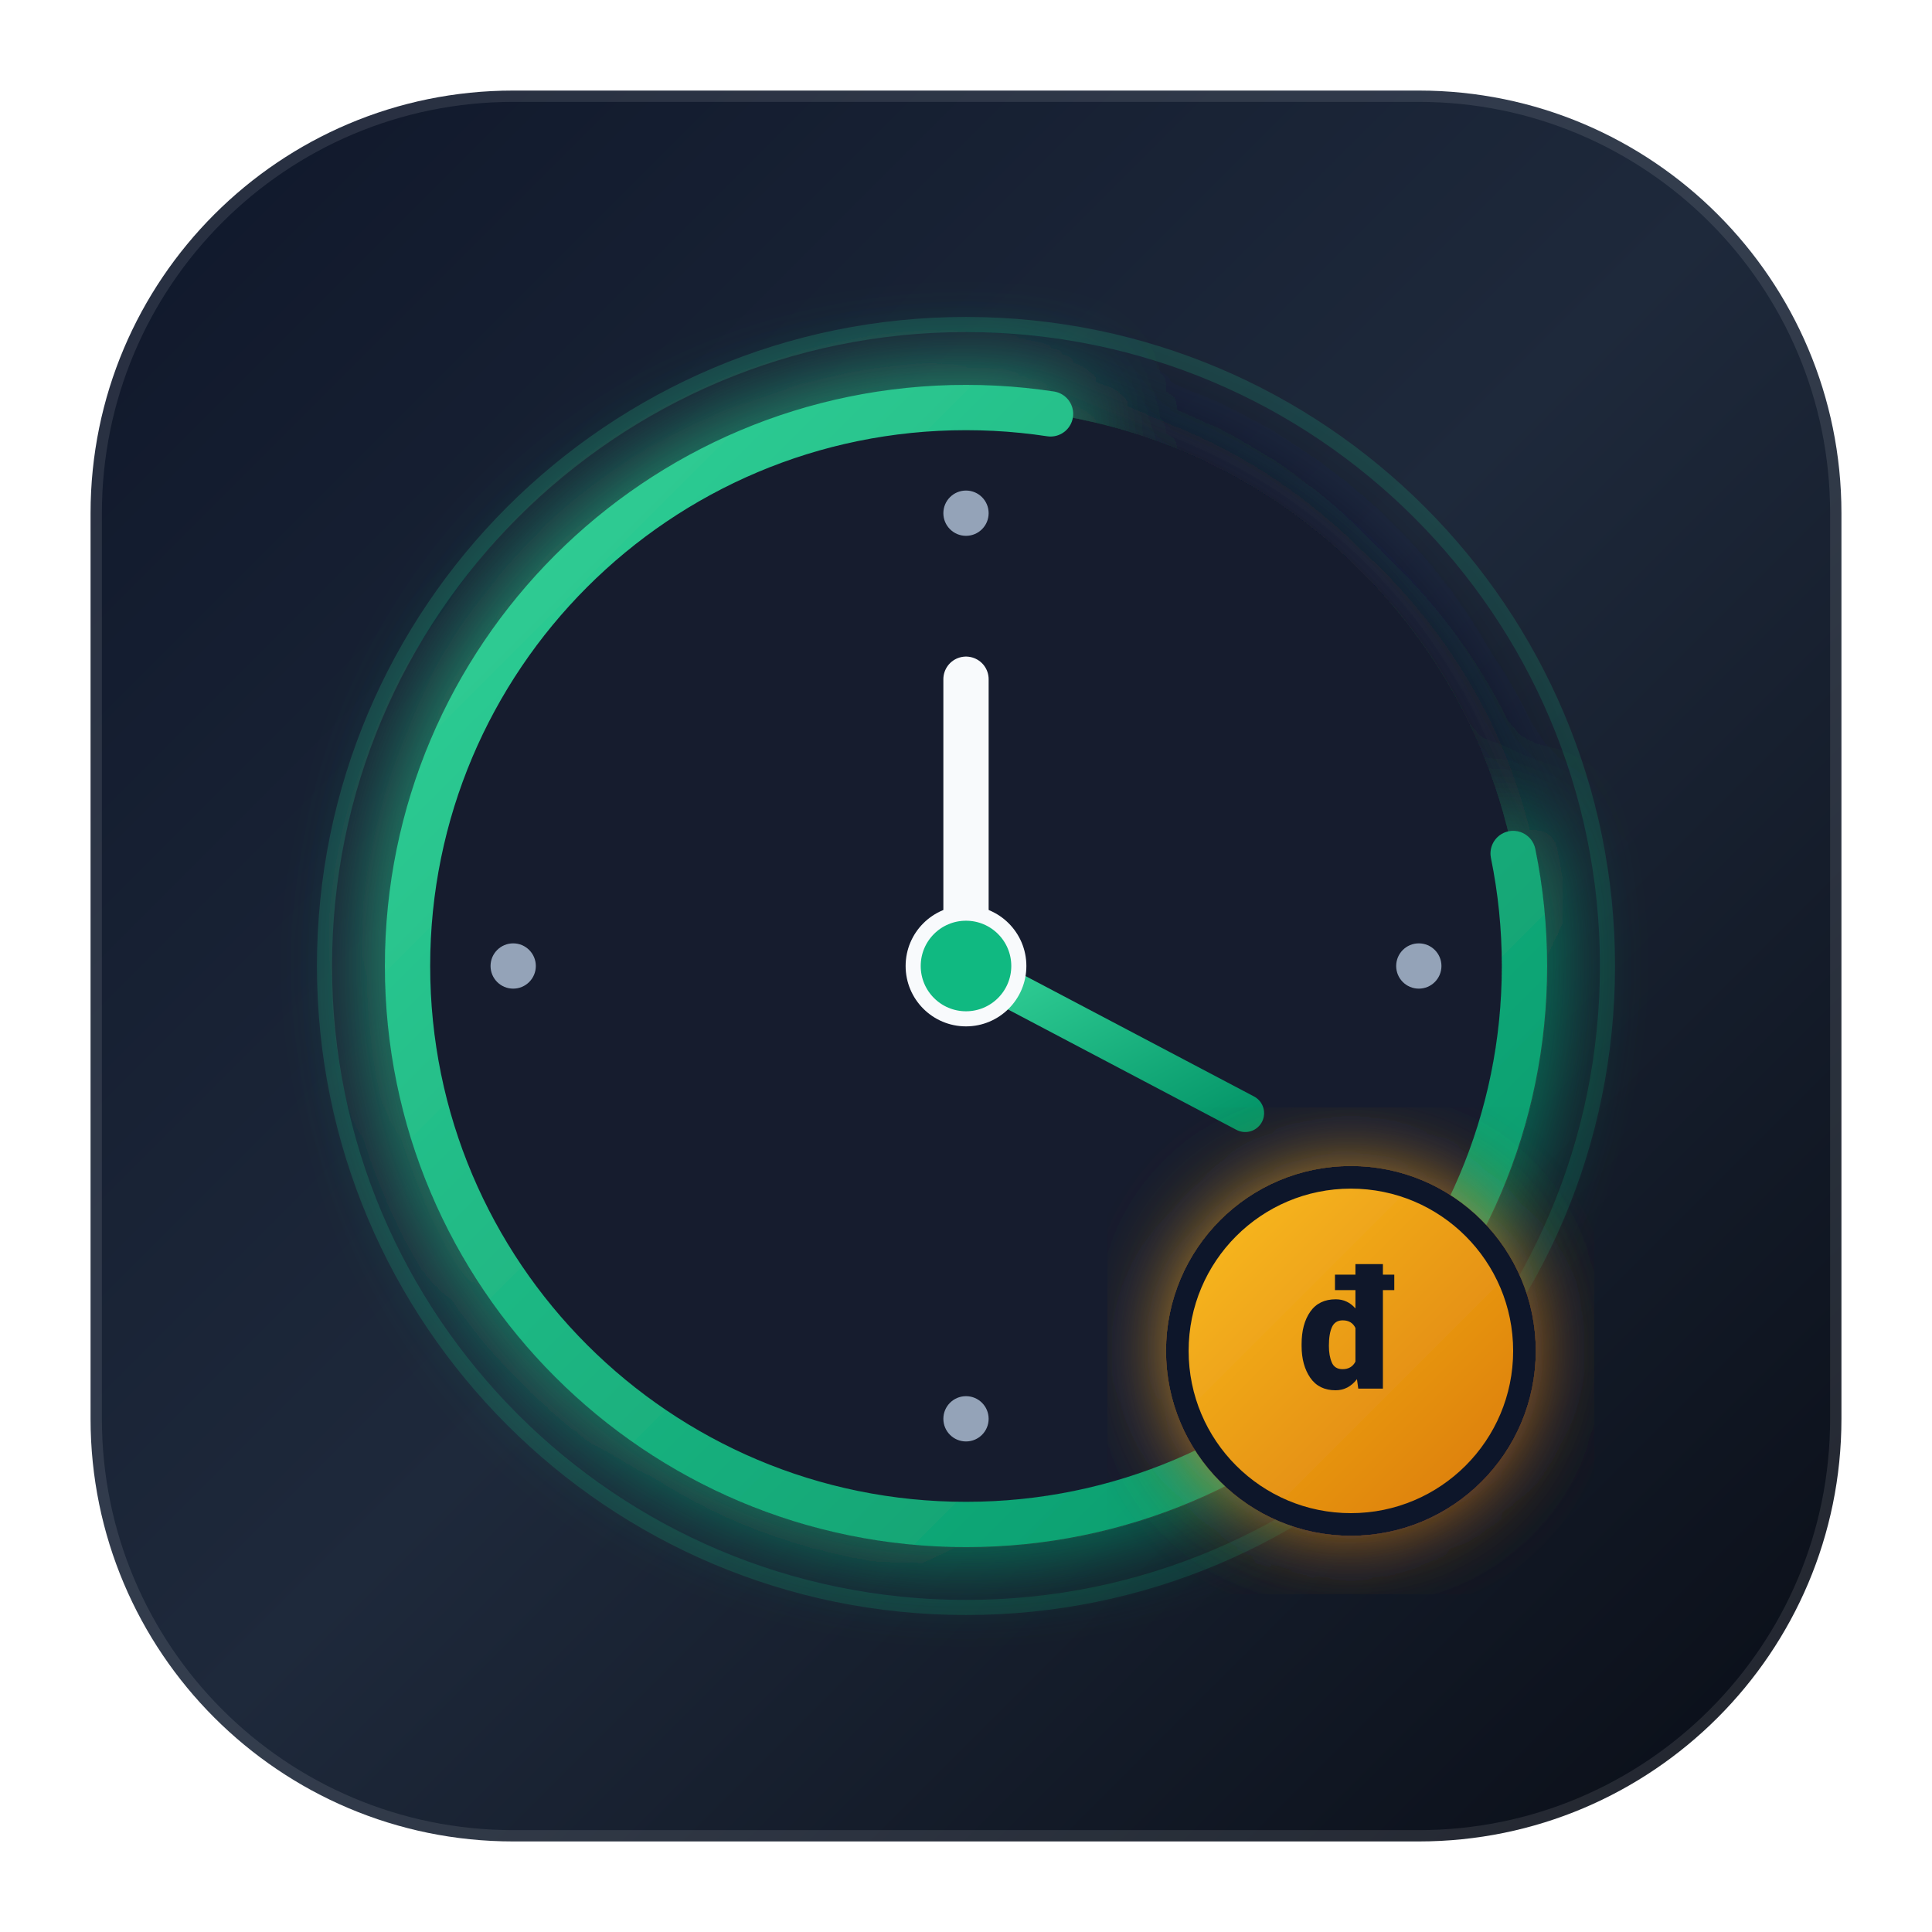
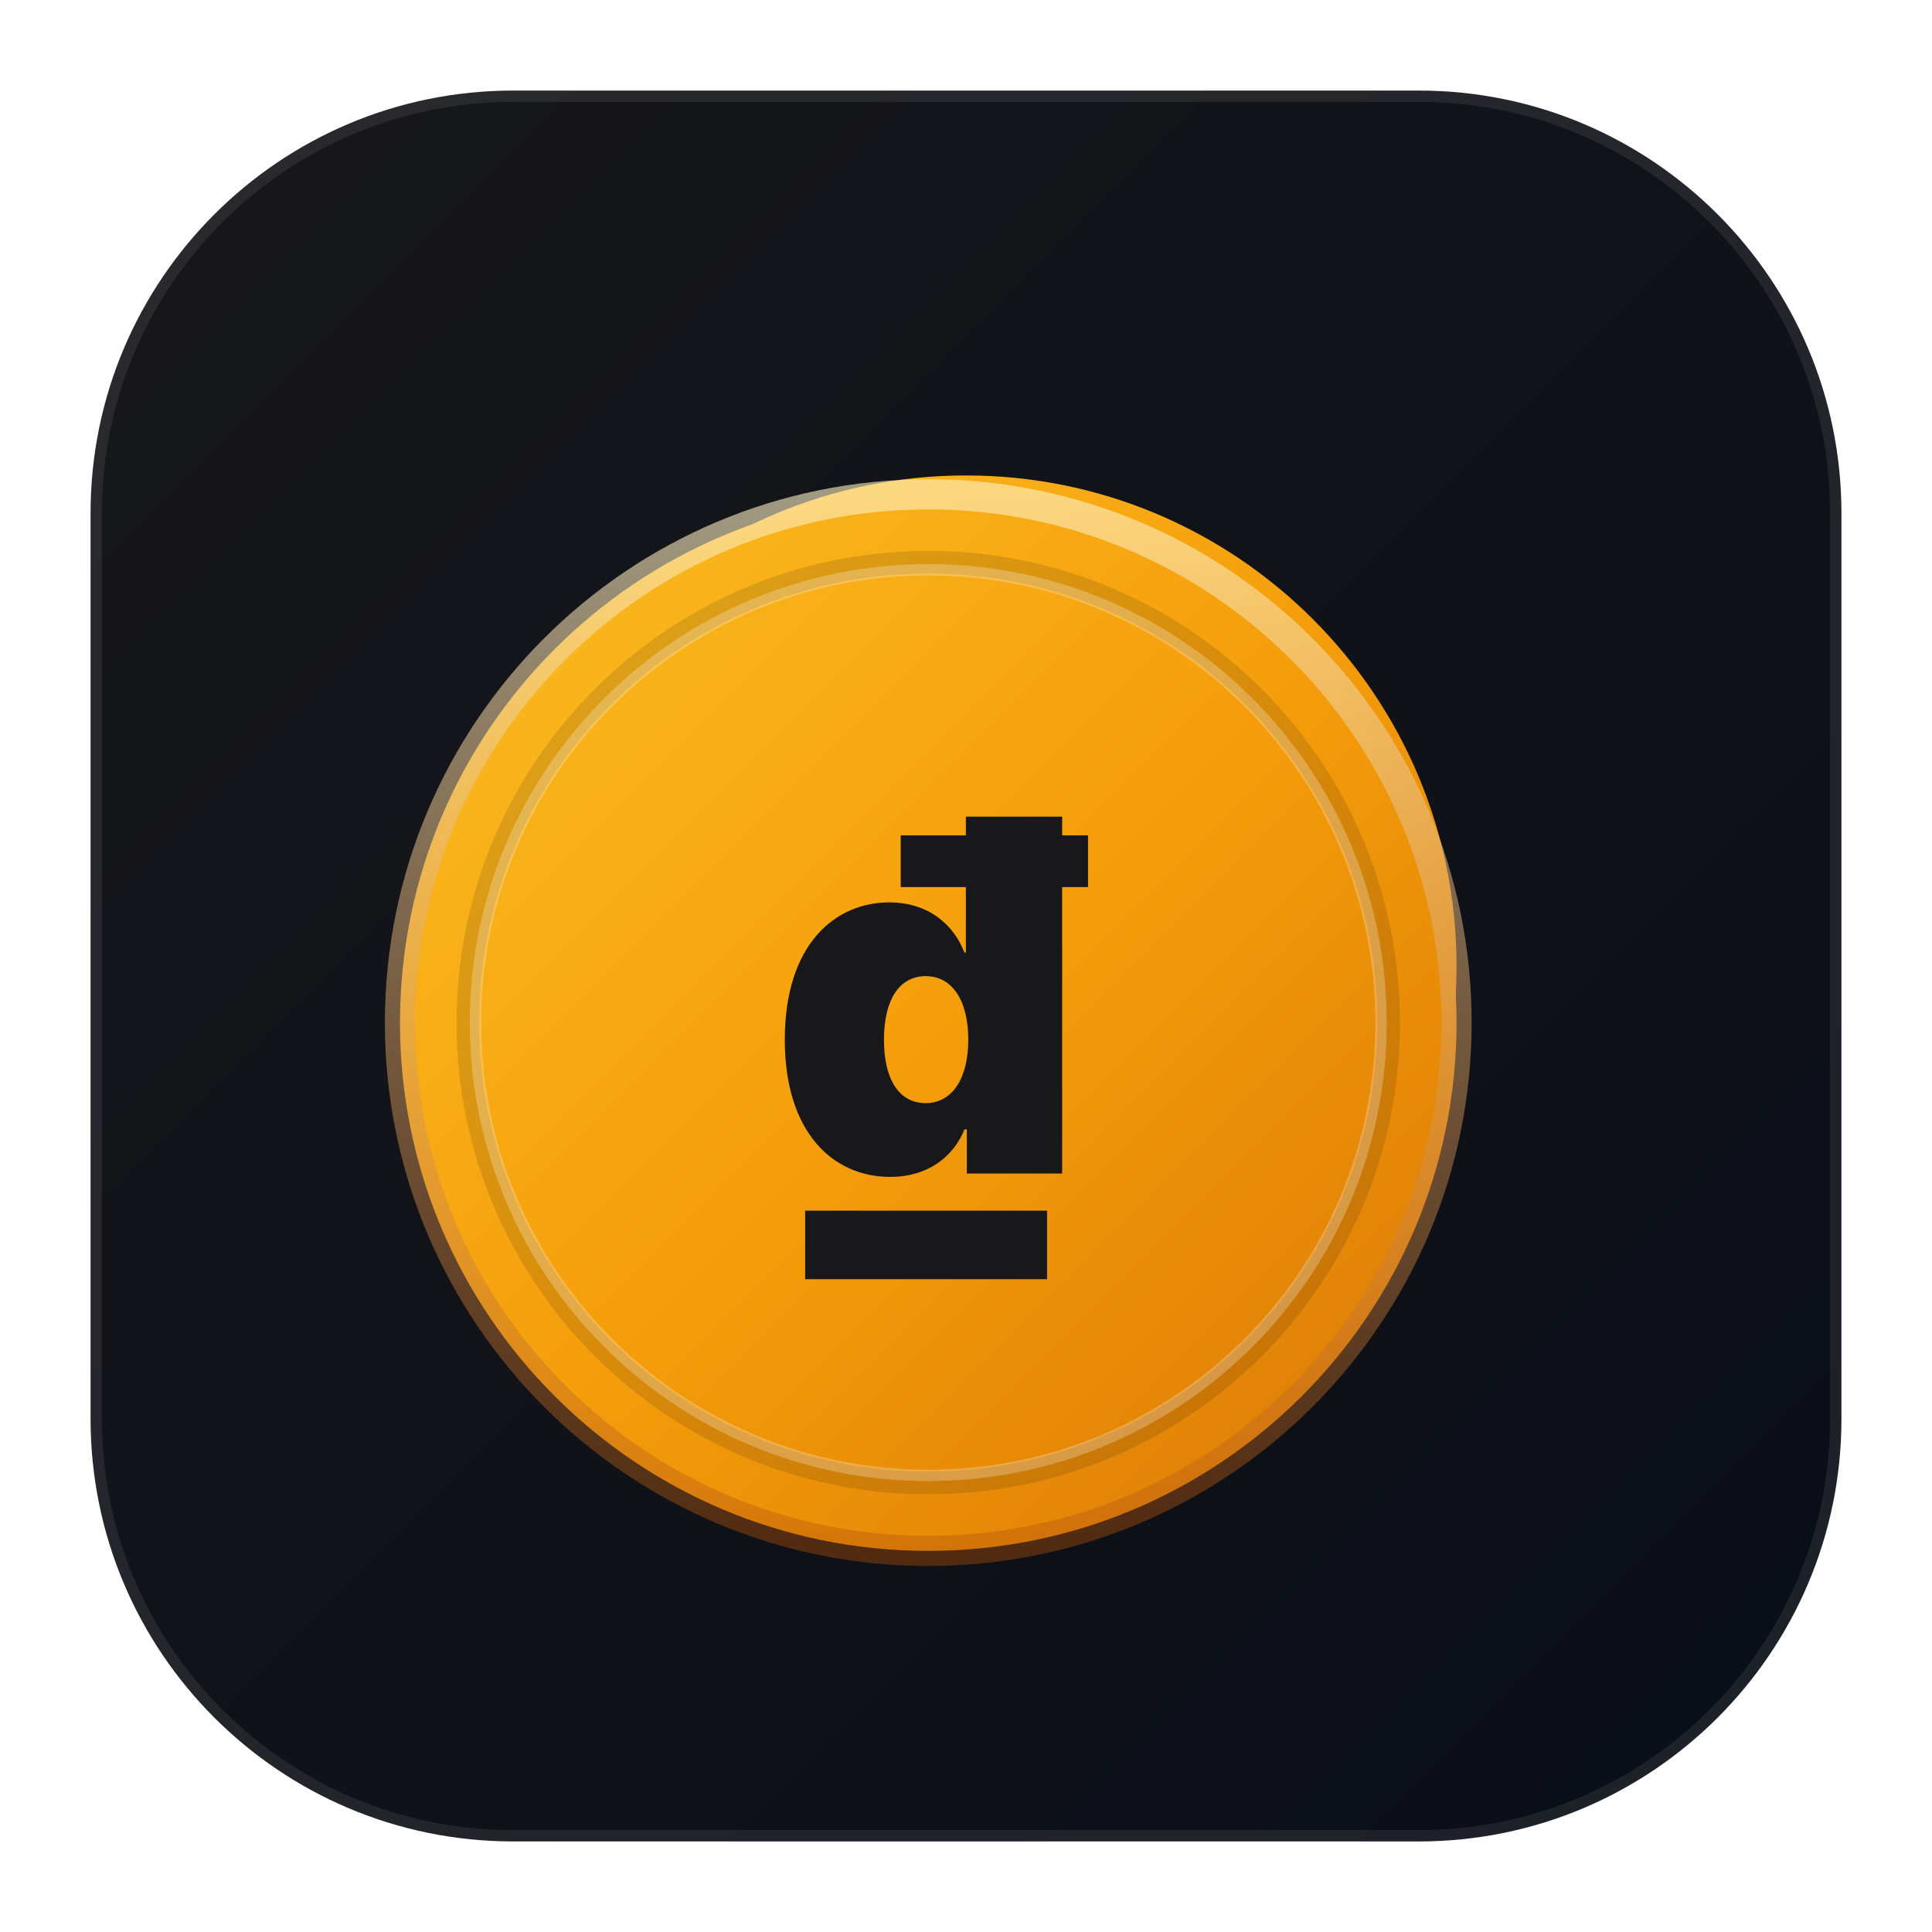
<svg xmlns="http://www.w3.org/2000/svg" viewBox="0 0 512 512" width="512" height="512">
  <defs>
-     <linearGradient id="bg" x1="0%" y1="0%" x2="100%" y2="100%">
-       <stop offset="0%" stop-color="#0f172a" />
-       <stop offset="50%" stop-color="#1e293b" />
+     <linearGradient id="bgGrad" x1="0%" y1="0%" x2="100%" y2="100%">
+       <stop offset="0%" stop-color="#18181b" />
      <stop offset="100%" stop-color="#090d16" />
    </linearGradient>
-     <linearGradient id="accent" x1="0%" y1="0%" x2="100%" y2="100%">
-       <stop offset="0%" stop-color="#34d399" />
-       <stop offset="100%" stop-color="#059669" />
-     </linearGradient>
-     <linearGradient id="gold" x1="0%" y1="0%" x2="100%" y2="100%">
+     <linearGradient id="coinGrad" x1="0%" y1="0%" x2="100%" y2="100%">
      <stop offset="0%" stop-color="#fbbf24" />
+       <stop offset="50%" stop-color="#f59e0b" />
      <stop offset="100%" stop-color="#d97706" />
    </linearGradient>
-     <filter id="glow" x="-20%" y="-20%" width="140%" height="140%">
-       <feGaussianBlur stdDeviation="12" result="blur" />
-       <feComposite in="SourceGraphic" in2="blur" operator="over" />
-     </filter>
+     <linearGradient id="rimGrad" x1="0%" y1="0%" x2="0%" y2="100%">
+       <stop offset="0%" stop-color="#fef3c7" stop-opacity="0.6" />
+       <stop offset="100%" stop-color="#b45309" stop-opacity="0.4" />
+     </linearGradient>
  </defs>
-   <rect x="24" y="24" width="464" height="464" rx="112" fill="url(#bg)" stroke="rgba(255,255,255,0.1)" stroke-width="6" />
-   <circle cx="256" cy="256" r="170" fill="none" stroke="url(#accent)" stroke-width="4" stroke-opacity="0.2" />
-   <circle cx="256" cy="256" r="148" fill="#131d2e" stroke="url(#accent)" stroke-width="12" stroke-linecap="round" stroke-dasharray="720 180" filter="url(#glow)" />
-   <circle cx="256" cy="136" r="6" fill="#94a3b8" />
-   <circle cx="376" cy="256" r="6" fill="#94a3b8" />
-   <circle cx="256" cy="376" r="6" fill="#94a3b8" />
-   <circle cx="136" cy="256" r="6" fill="#94a3b8" />
-   <line x1="256" y1="256" x2="256" y2="180" stroke="#f8fafc" stroke-width="12" stroke-linecap="round" />
-   <line x1="256" y1="256" x2="330" y2="295" stroke="url(#accent)" stroke-width="10" stroke-linecap="round" />
-   <circle cx="256" cy="256" r="14" fill="#10b981" stroke="#f8fafc" stroke-width="4" />
-   <g transform="translate(310, 310)">
-     <circle cx="48" cy="48" r="46" fill="url(#gold)" stroke="#0f172a" stroke-width="6" filter="url(#glow)" />
-     <text x="48" y="58" font-family="-apple-system, BlinkMacSystemFont, 'Segoe UI', Roboto, sans-serif" font-size="44" font-weight="900" fill="#0f172a" text-anchor="middle">đ</text>
+   <rect x="24" y="24" width="464" height="464" rx="112" fill="url(#bgGrad)" stroke="rgba(255,255,255,0.08)" stroke-width="6" />
+   <g transform="translate(40, -30) opacity(0.28)">
+     <circle cx="256" cy="256" r="130" fill="url(#coinGrad)" />
+     <circle cx="256" cy="256" r="118" fill="none" stroke="rgba(255,255,255,0.3)" stroke-width="4" />
+   </g>
+   <g transform="translate(-10, 15)">
+     <circle cx="256" cy="256" r="140" fill="url(#coinGrad)" stroke="url(#rimGrad)" stroke-width="8" />
+     <circle cx="256" cy="256" r="122" fill="none" stroke="rgba(0,0,0,0.12)" stroke-width="6" />
+     <circle cx="256" cy="256" r="120" fill="none" stroke="rgba(255,255,255,0.25)" stroke-width="3" />
+     <text x="256" y="296" font-family="-apple-system, BlinkMacSystemFont, 'SF Pro Display', 'Outfit', sans-serif" font-size="130" font-weight="900" fill="#18181b" text-anchor="middle" letter-spacing="-0.04em">₫</text>
  </g>
</svg>
